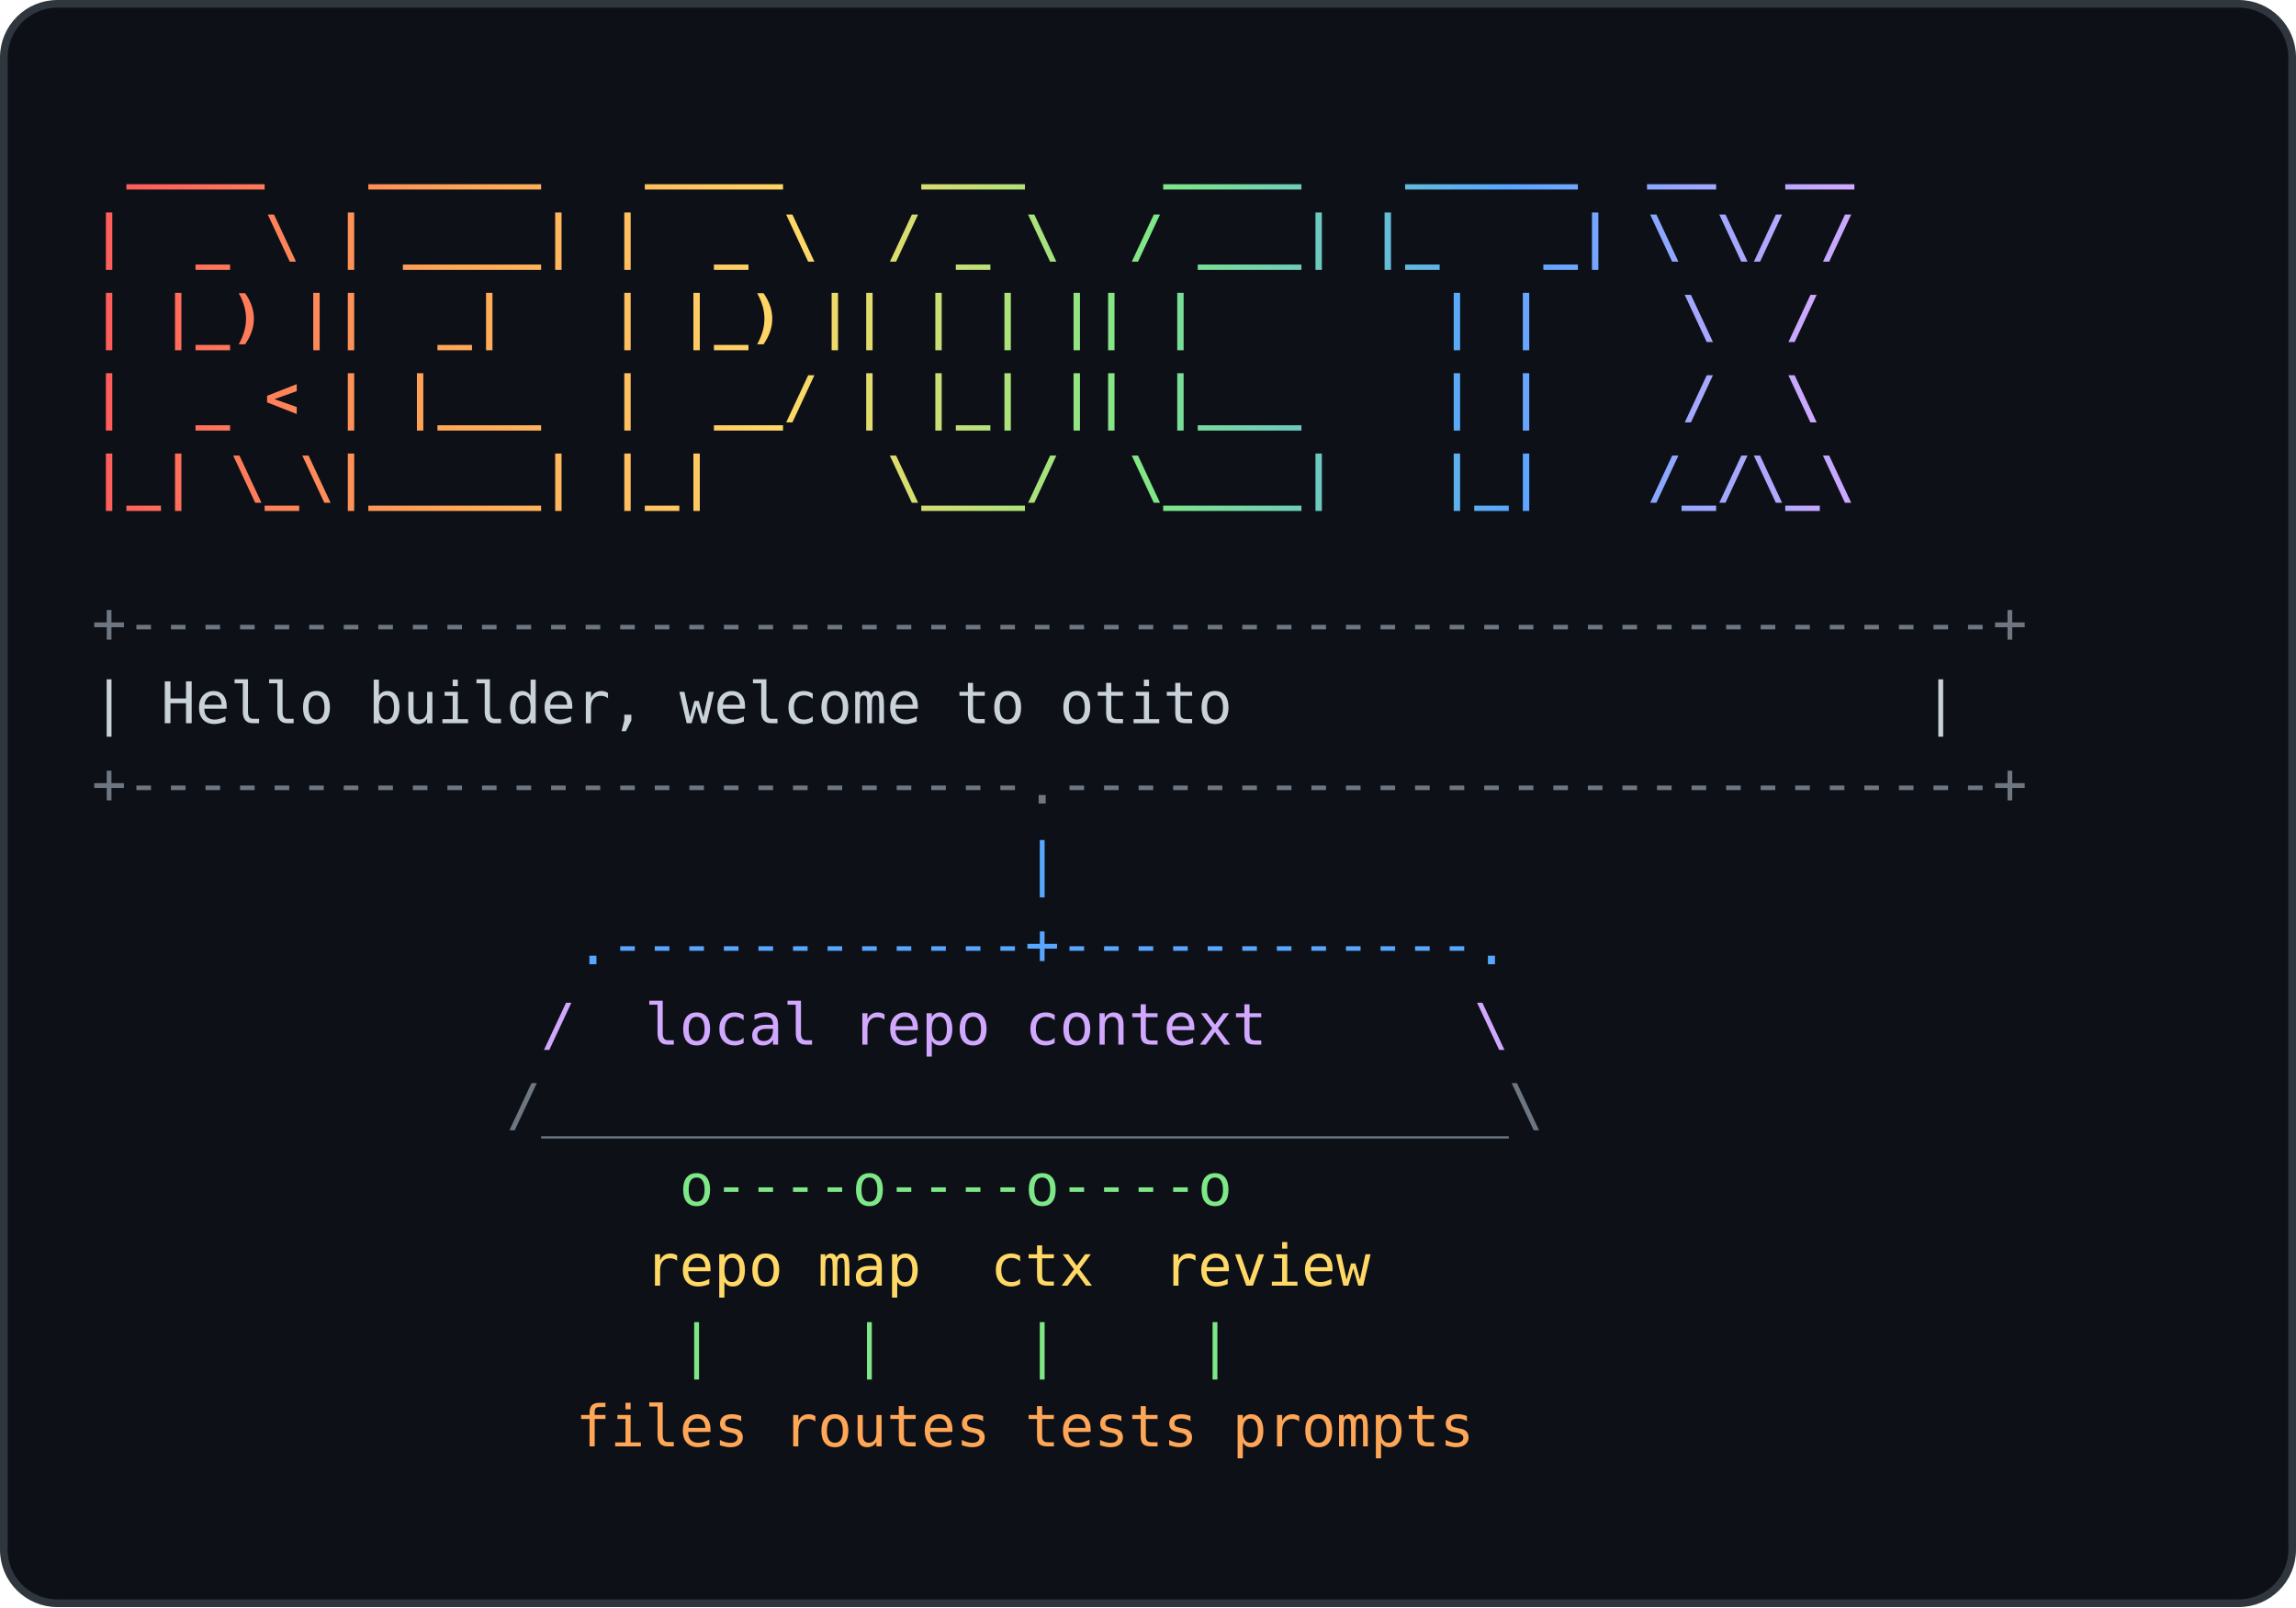
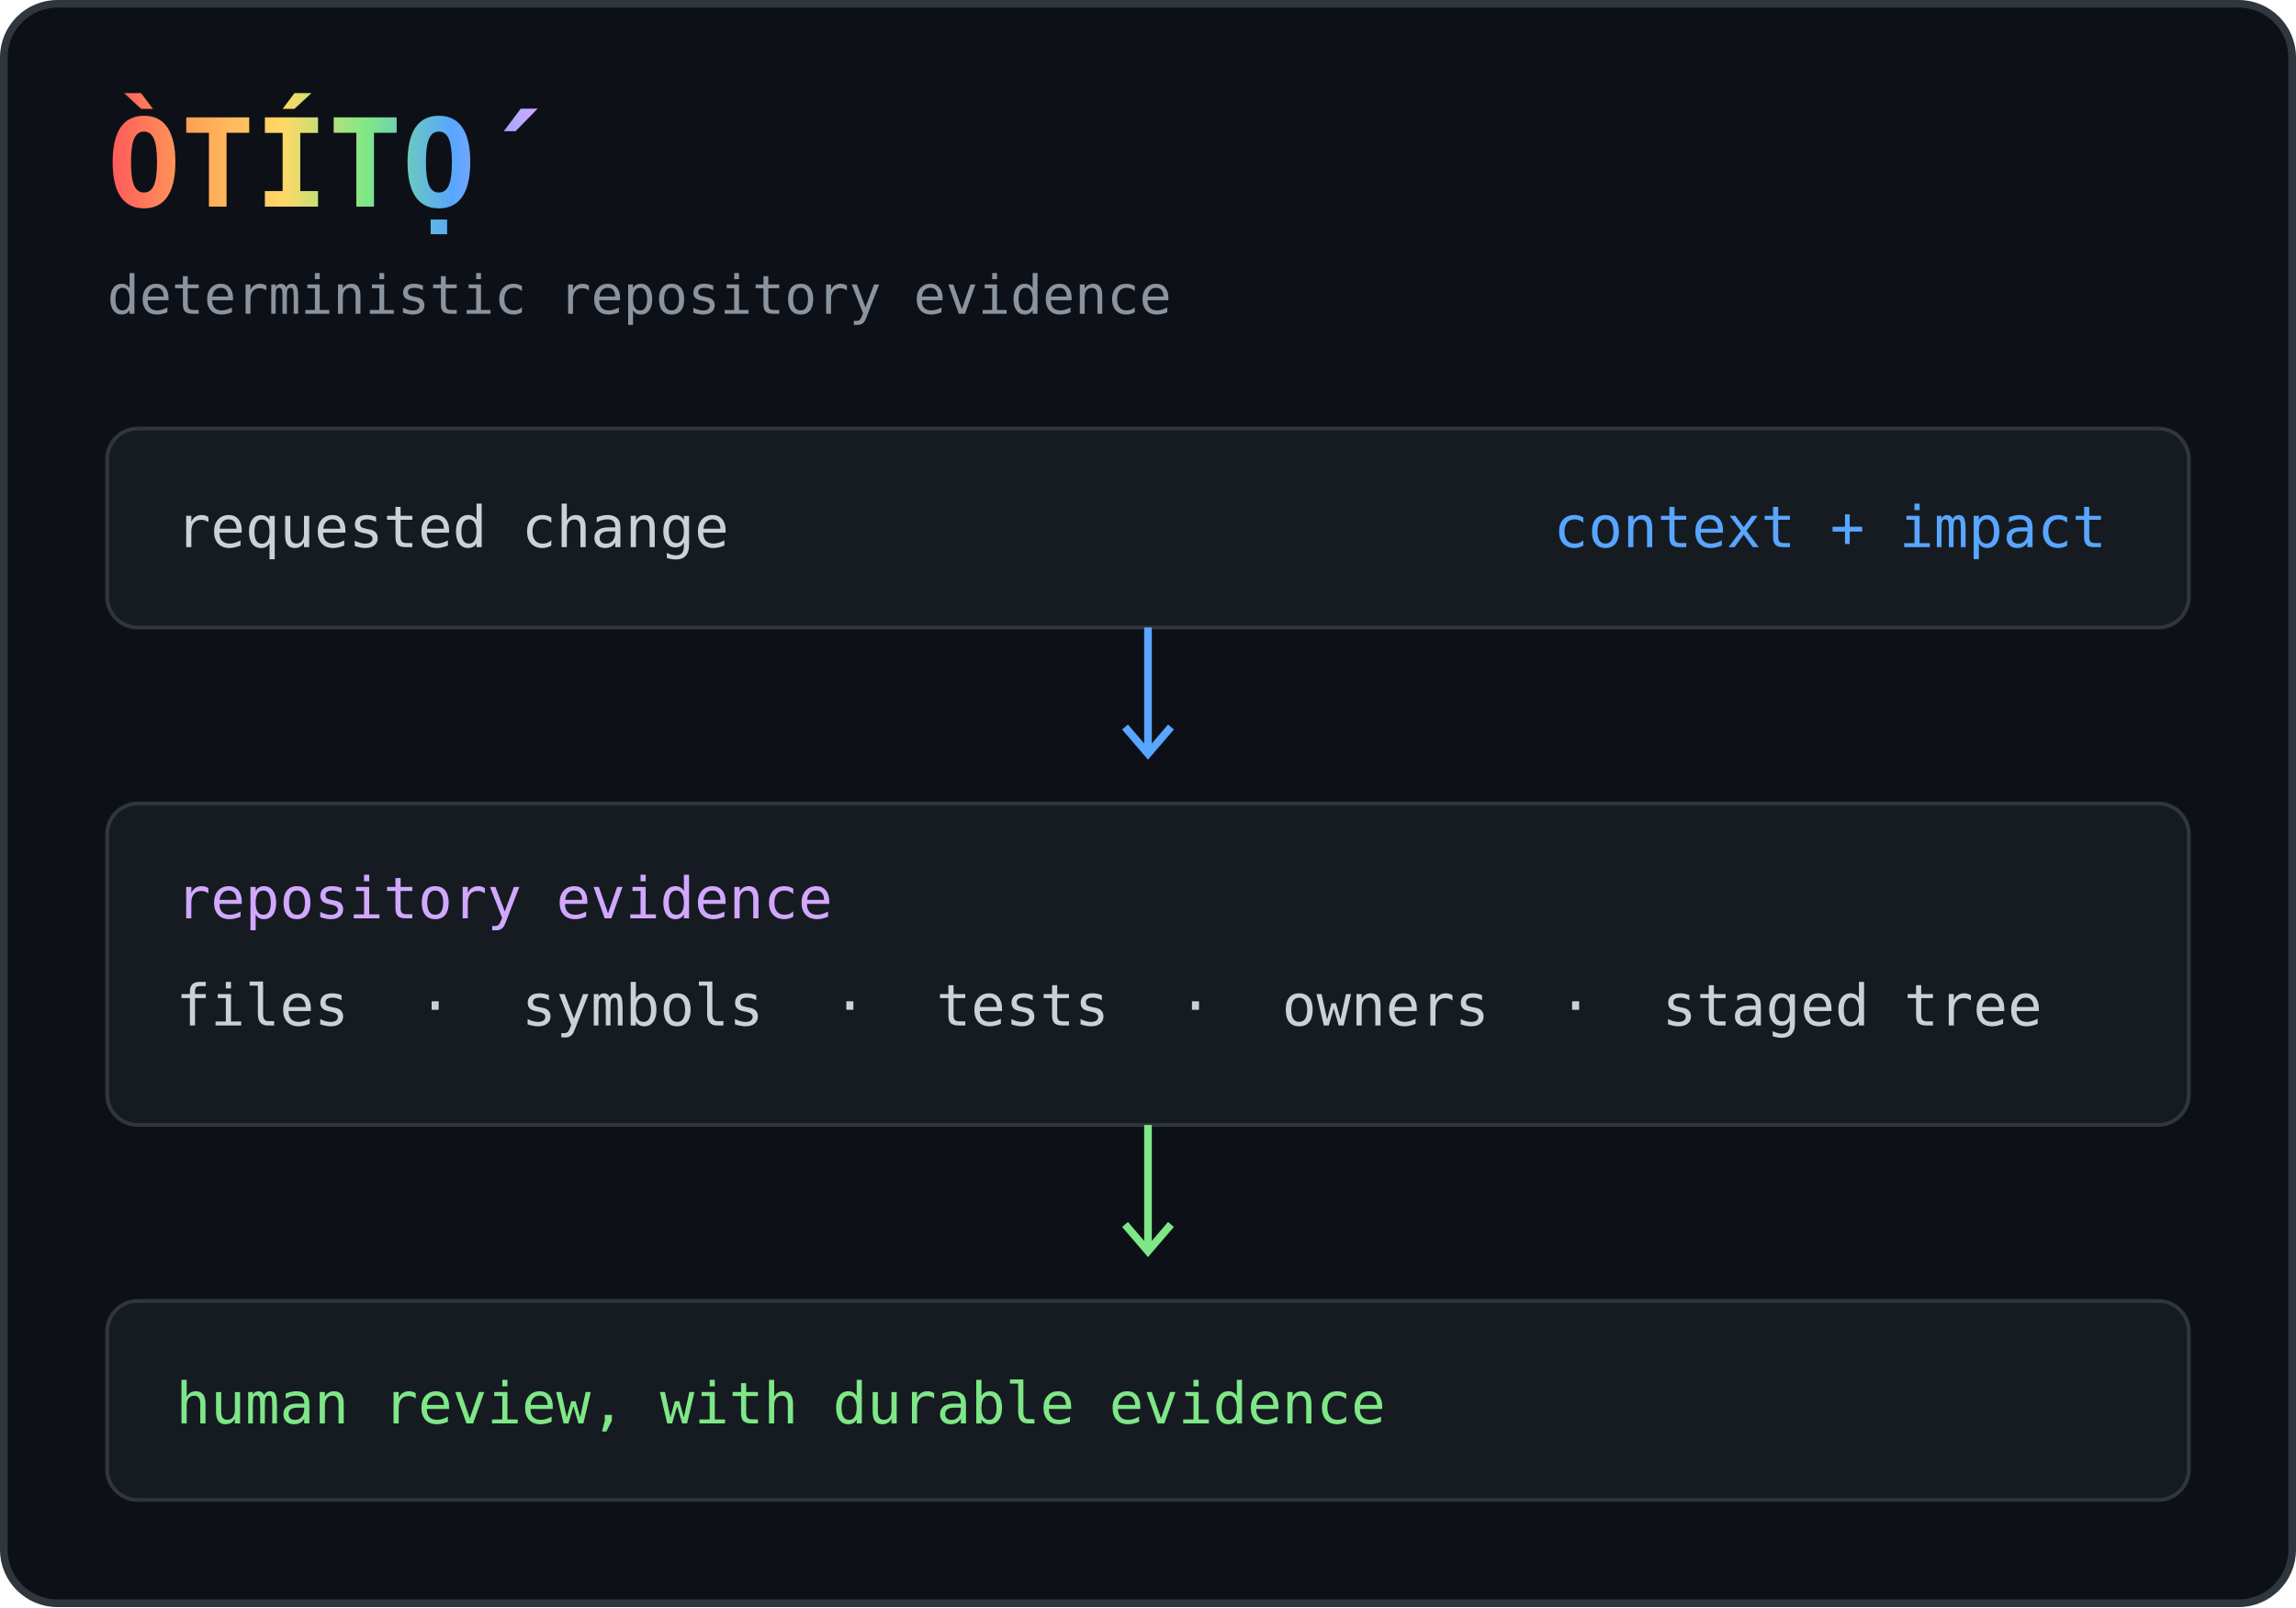
<svg xmlns="http://www.w3.org/2000/svg" width="600" height="420" viewBox="0 0 600 420" font-family="ui-monospace, SFMono-Regular, Menlo, Consolas, monospace" font-size="15" xml:space="preserve">
  <defs>
    <linearGradient id="rainbow" x1="0" y1="0" x2="1" y2="0">
      <stop offset="0" stop-color="#ff5c5c" />
      <stop offset="0.2" stop-color="#ffa657" />
      <stop offset="0.4" stop-color="#ffd866" />
      <stop offset="0.6" stop-color="#7ee787" />
      <stop offset="0.8" stop-color="#58a6ff" />
      <stop offset="1" stop-color="#d2a8ff" />
    </linearGradient>
  </defs>
  <rect x="1" y="1" width="598" height="418" rx="14" fill="#0d1117" stroke="#30363d" stroke-width="2" />
-   <g fill="url(#rainbow)" font-weight="bold">
-     <text x="24" y="46" xml:space="preserve"> ____   _____   ____    ___    ____   _____  __  __</text>
-     <text x="24" y="67" xml:space="preserve">|  _ \ | ____| |  _ \  / _ \  / ___| |_   _| \ \/ /</text>
-     <text x="24" y="88" xml:space="preserve">| |_) ||  _|   | |_) || | | || |       | |    \  /</text>
-     <text x="24" y="109" xml:space="preserve">|  _ &lt; | |___  |  __/ | |_| || |___    | |    /  \</text>
-     <text x="24" y="130" xml:space="preserve">|_| \_\|_____| |_|     \___/  \____|   |_|   /_/\_\</text>
+   <g fill="url(#rainbow)" font-weight="bold" font-size="32">
+     <text x="28" y="54">ÒTÍTỌ́</text>
  </g>
-   <g>
-     <text x="24" y="168" fill="#6e7681" xml:space="preserve">+------------------------------------------------------+</text>
-     <text x="24" y="189" fill="#c9d1d9" xml:space="preserve">| Hello builder, welcome to otito                    |</text>
-     <text x="24" y="210" fill="#6e7681" xml:space="preserve">+--------------------------.---------------------------+</text>
-     <text x="24" y="231" fill="#58a6ff" xml:space="preserve">                           |</text>
-     <text x="24" y="252" fill="#58a6ff" xml:space="preserve">              .------------+------------.</text>
-     <text x="24" y="273" fill="#d2a8ff" xml:space="preserve">             /  local repo context      \</text>
-     <text x="24" y="294" fill="#6e7681" xml:space="preserve">            /____________________________\</text>
-     <text x="24" y="315" fill="#7ee787" xml:space="preserve">                 o----o----o----o</text>
-     <text x="24" y="336" fill="#ffd866" xml:space="preserve">                repo map  ctx  review</text>
-     <text x="24" y="357" fill="#7ee787" xml:space="preserve">                 |    |    |    |</text>
-     <text x="24" y="378" fill="#ffa657" xml:space="preserve">              files routes tests prompts</text>
+   <text x="28" y="82" fill="#8b949e" font-size="14">deterministic repository evidence</text>
+   <g font-size="15">
+     <rect x="28" y="112" width="544" height="52" rx="8" fill="#161b22" stroke="#30363d" />
+     <text x="46" y="143" fill="#c9d1d9">requested change</text>
+     <text x="406" y="143" fill="#58a6ff">context + impact</text>
+     <path d="M300 164v32" stroke="#58a6ff" stroke-width="2" />
+     <path d="M294 190l6 7 6-7" fill="none" stroke="#58a6ff" stroke-width="2" />
+     <rect x="28" y="210" width="544" height="84" rx="8" fill="#161b22" stroke="#30363d" />
+     <text x="46" y="240" fill="#d2a8ff">repository evidence</text>
+     <text x="46" y="268" fill="#c9d1d9">files  ·  symbols  ·  tests  ·  owners  ·  staged tree</text>
+     <path d="M300 294v32" stroke="#7ee787" stroke-width="2" />
+     <path d="M294 320l6 7 6-7" fill="none" stroke="#7ee787" stroke-width="2" />
+     <rect x="28" y="340" width="544" height="52" rx="8" fill="#161b22" stroke="#30363d" />
+     <text x="46" y="372" fill="#7ee787">human review, with durable evidence</text>
  </g>
</svg>
